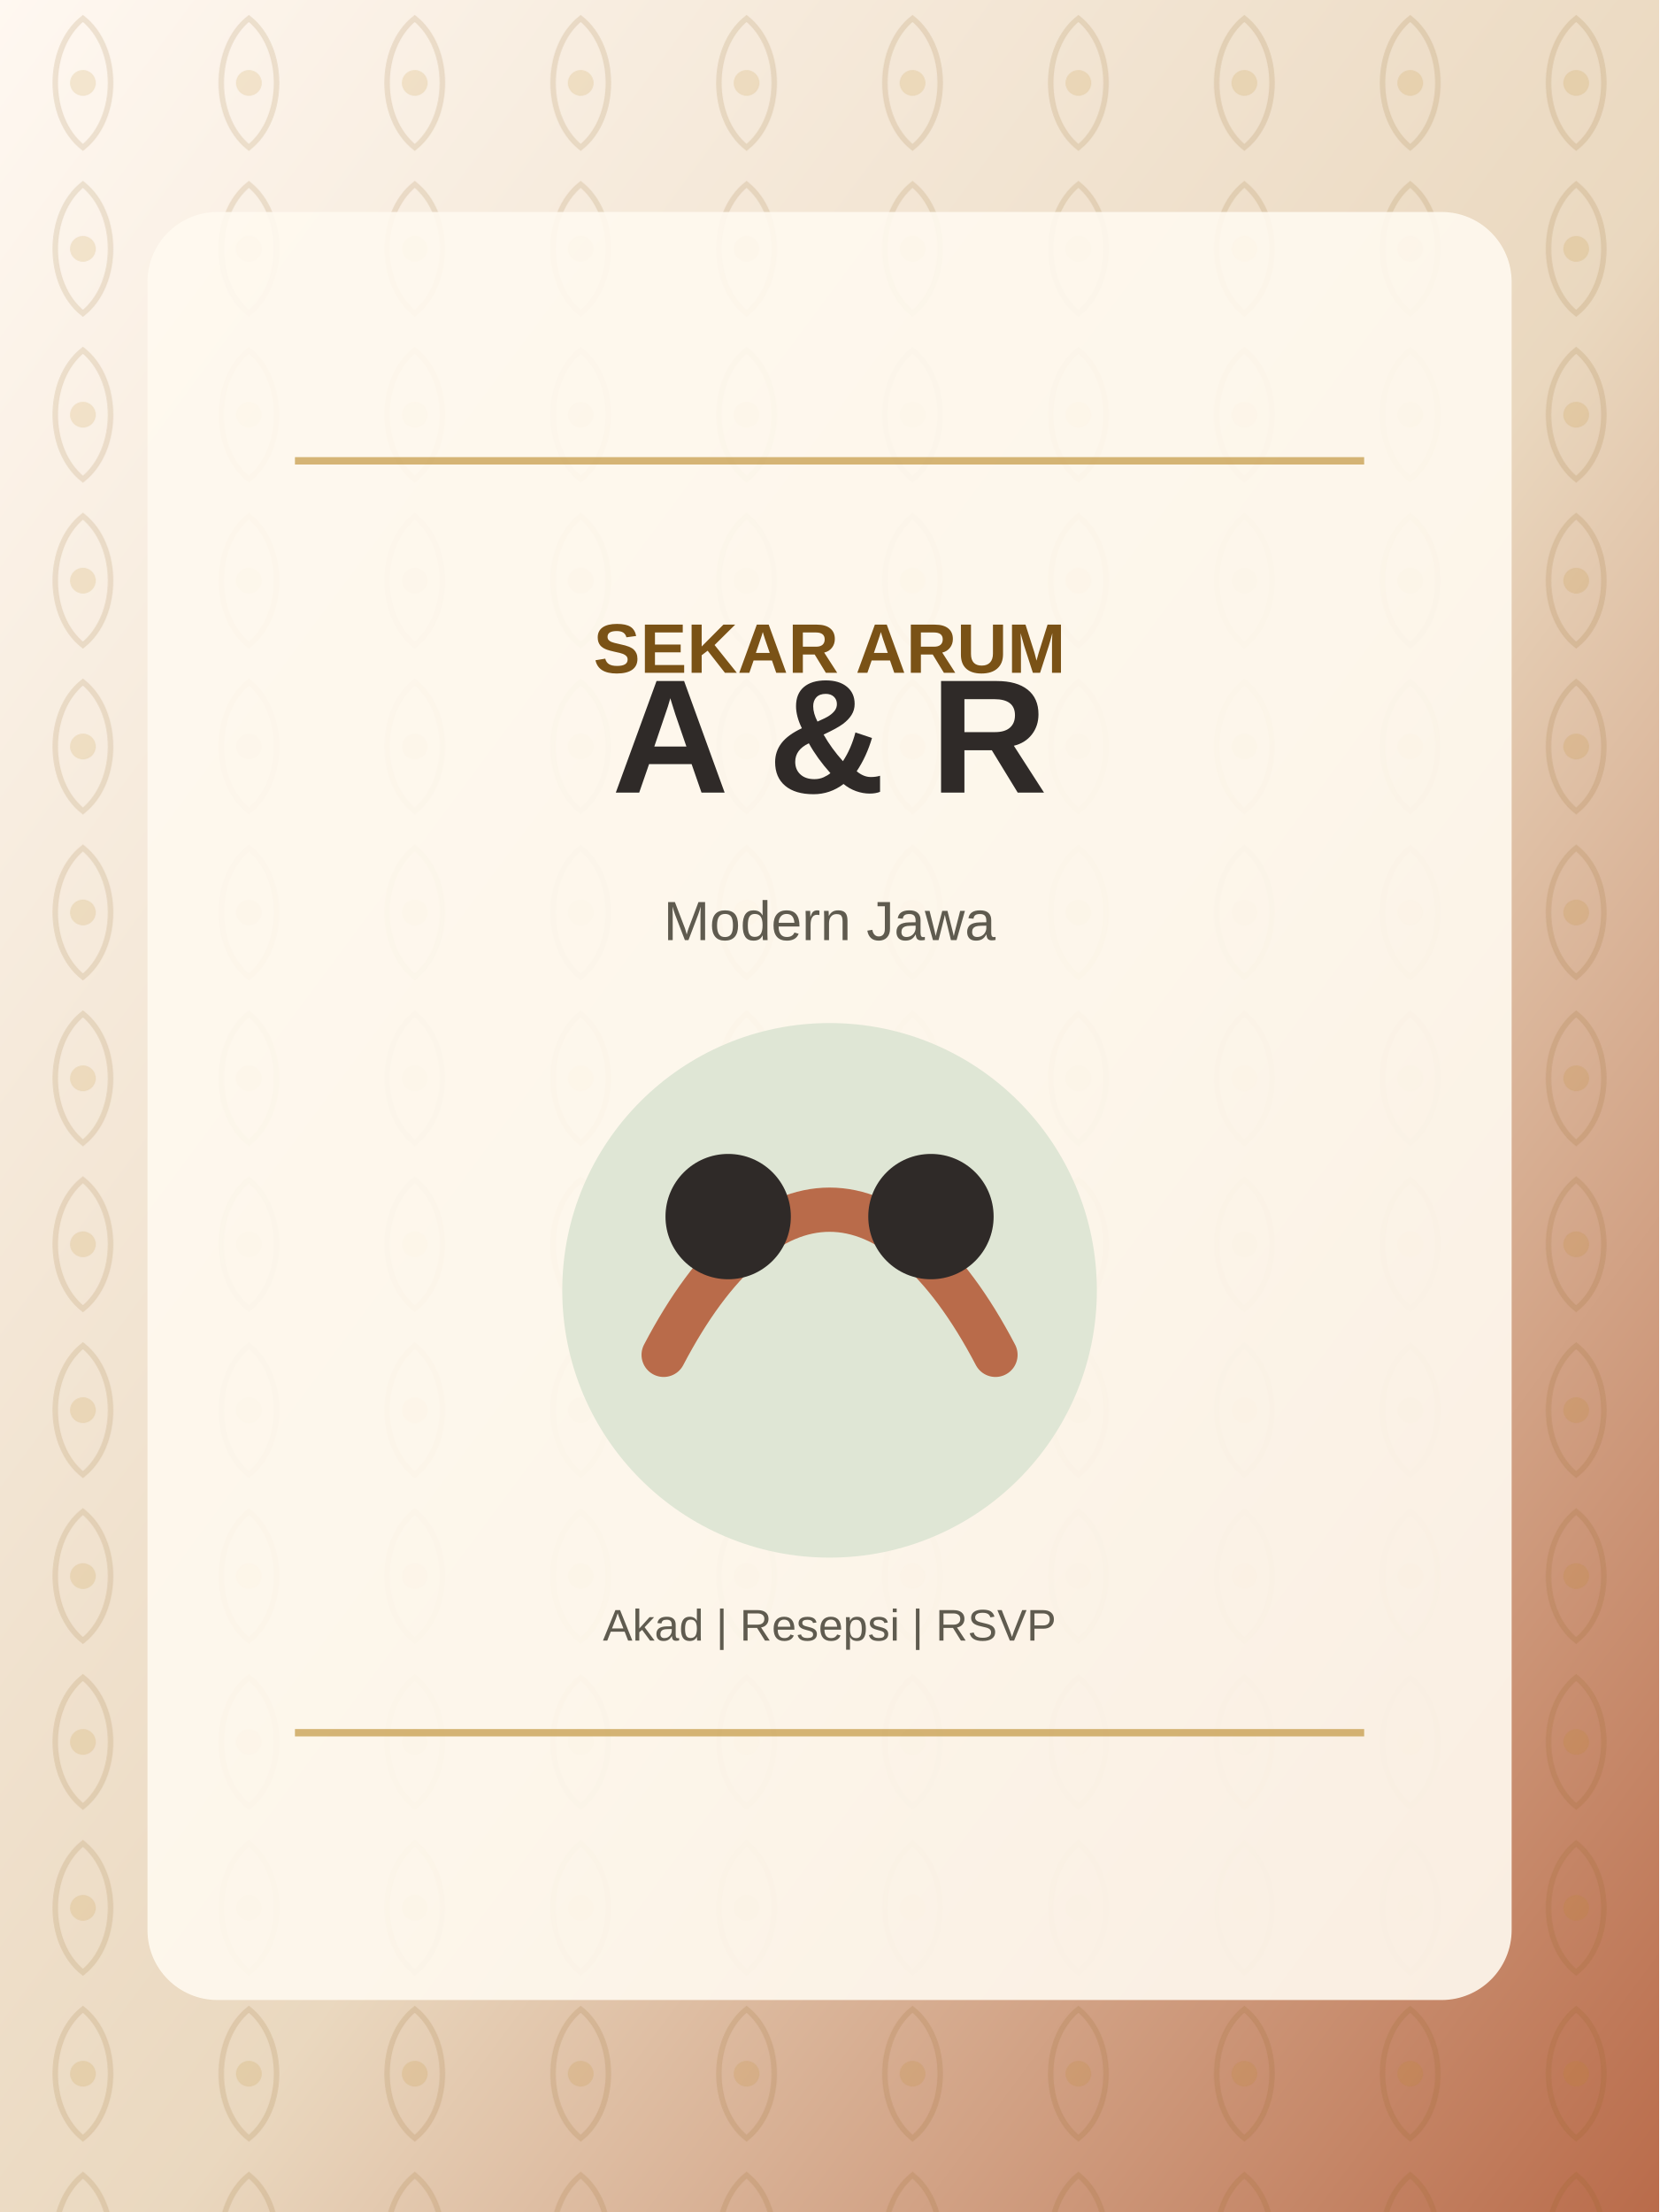
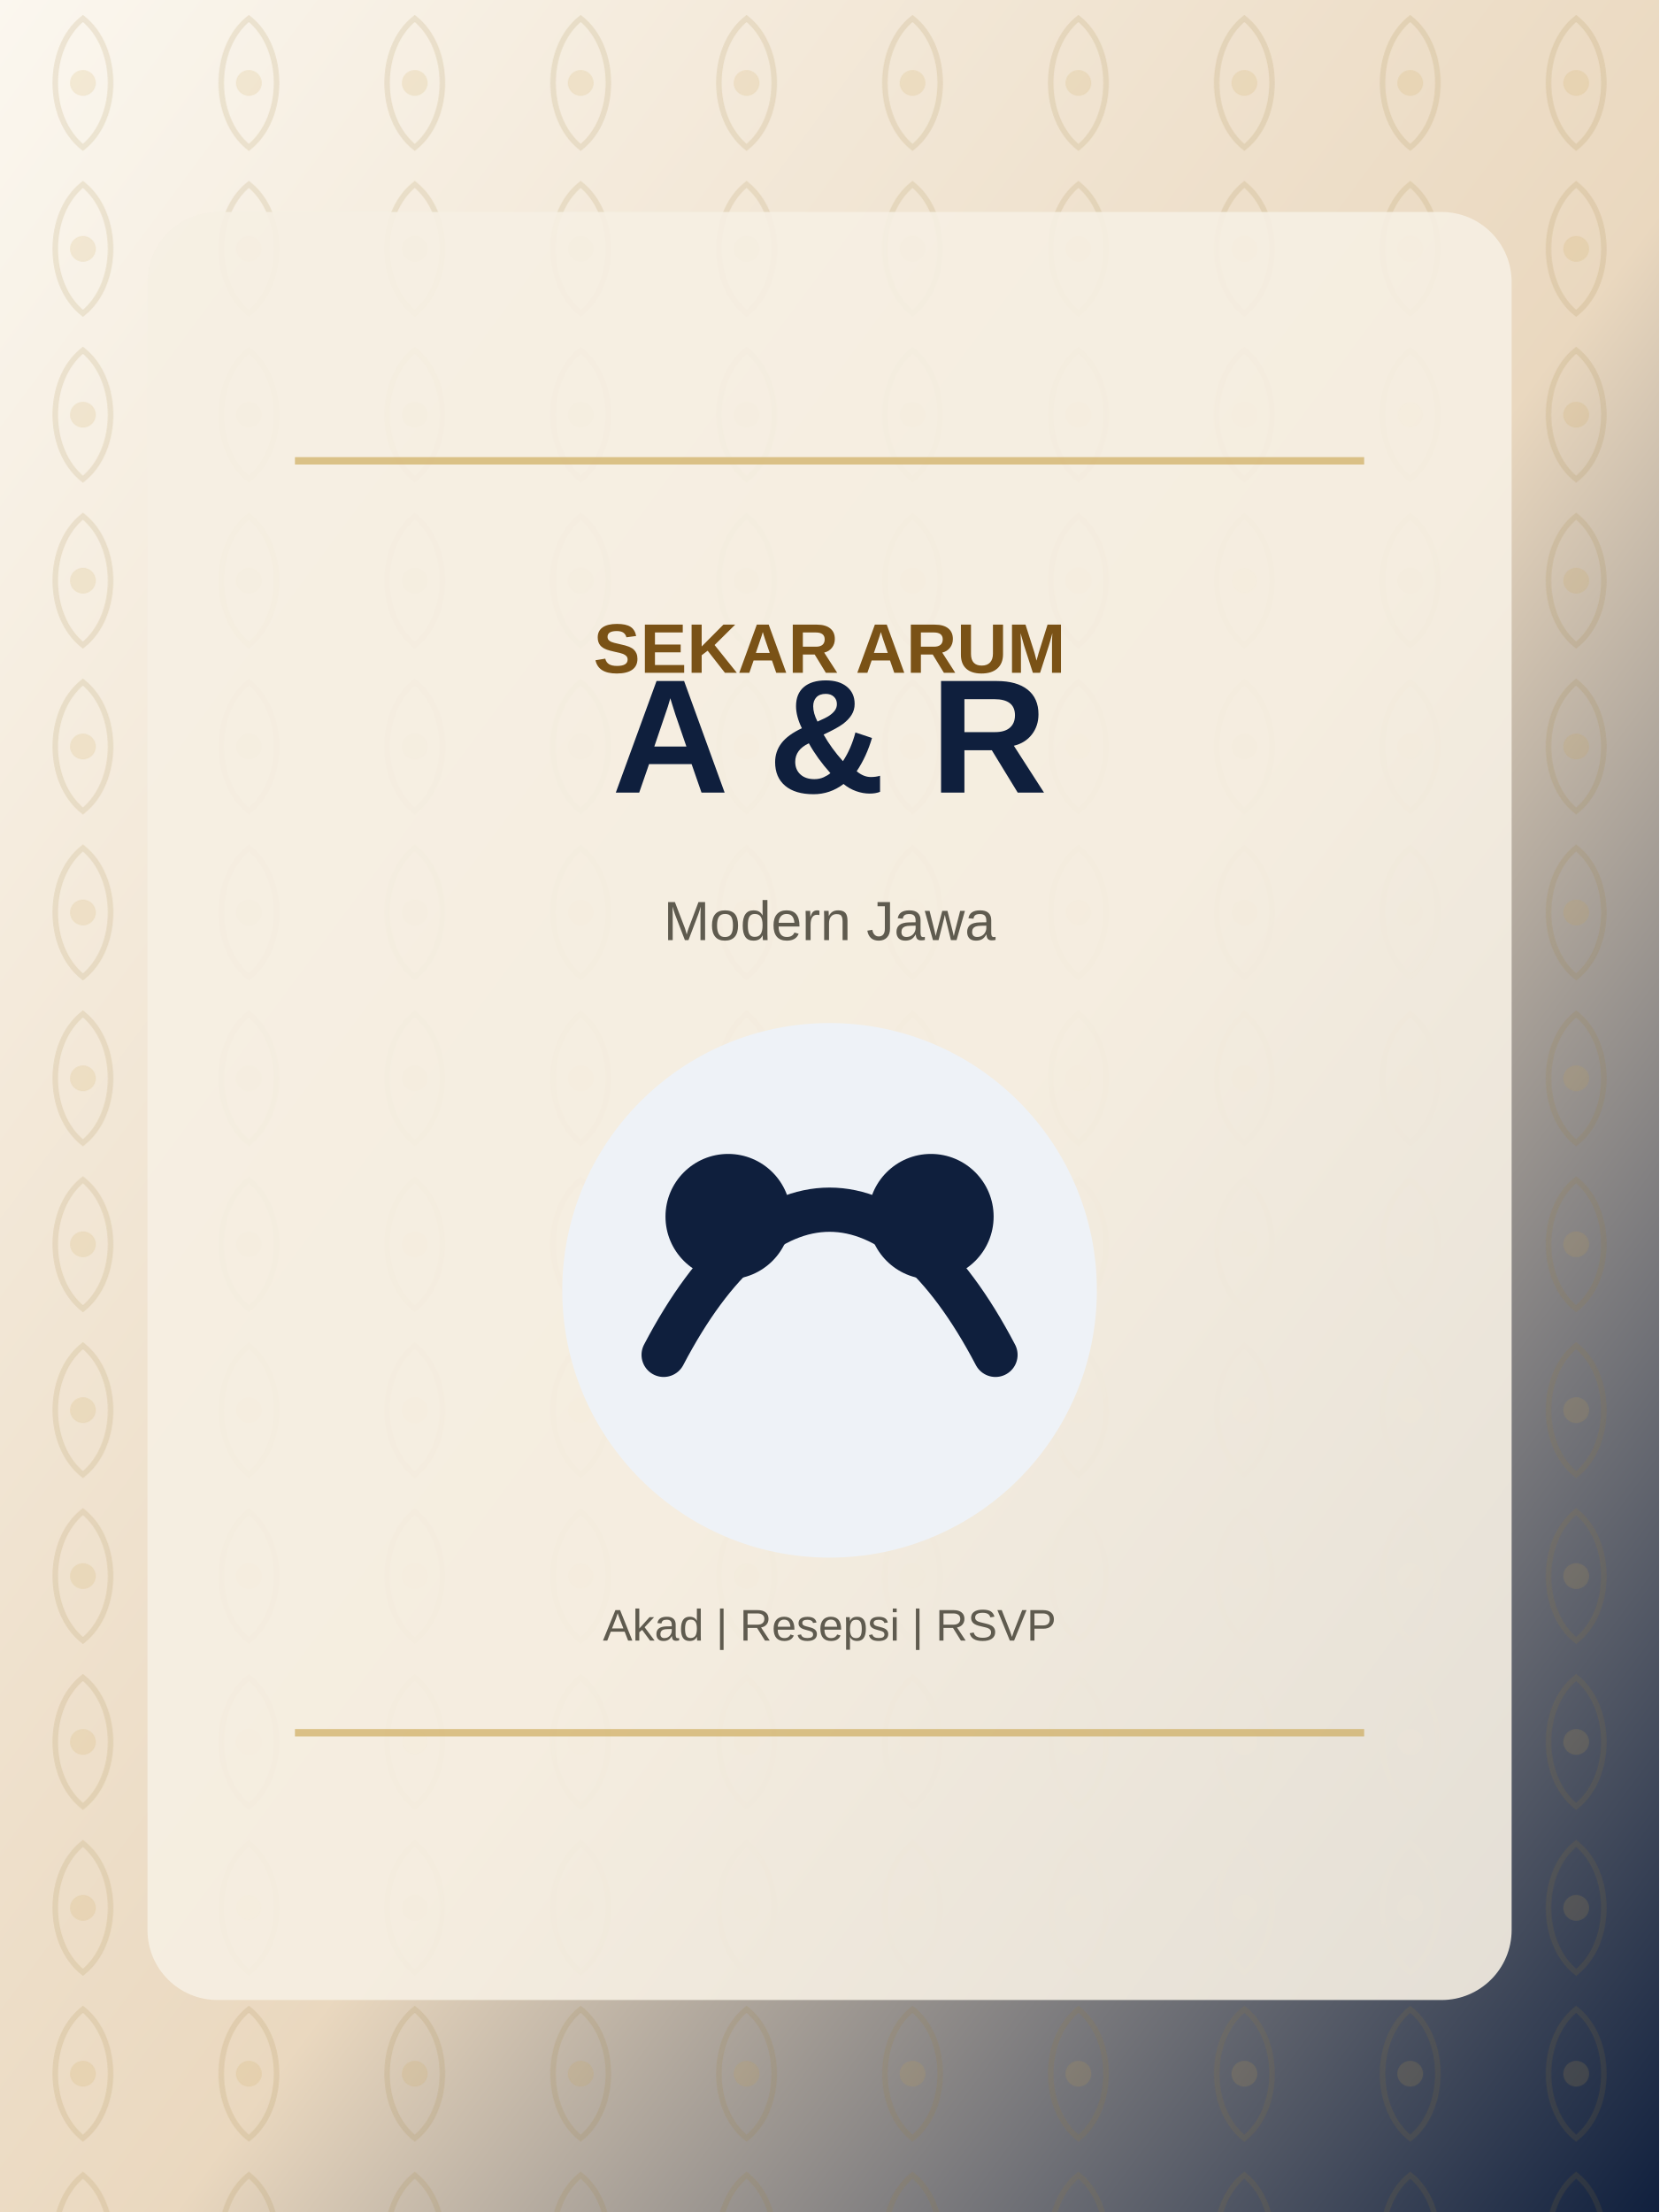
<svg xmlns="http://www.w3.org/2000/svg" viewBox="0 0 900 1200" role="img" aria-labelledby="title desc">
  <defs>
    <linearGradient id="bg" x1="0" y1="0" x2="1" y2="1">
-       <stop offset="0" stop-color="#fff8f1" />
+       <stop offset="0" stop-color="#fbf7ef" />
      <stop offset="0.55" stop-color="#ead8bf" />
-       <stop offset="1" stop-color="#b96b4a" />
+       <stop offset="1" stop-color="#0f1f3d" />
    </linearGradient>
    <pattern id="motif" width="90" height="90" patternUnits="userSpaceOnUse">
-       <path d="M45 10c20 16 20 54 0 70C25 64 25 26 45 10Z" fill="none" stroke="#8a5c16" stroke-width="3" opacity=".25" />
-       <circle cx="45" cy="45" r="7" fill="#b98724" opacity=".28" />
+       <path d="M45 10c20 16 20 54 0 70C25 64 25 26 45 10Z" fill="none" stroke="#9b7a2f" stroke-width="3" opacity=".25" />
+       <circle cx="45" cy="45" r="7" fill="#c8a24a" opacity=".28" />
    </pattern>
  </defs>
  <rect width="900" height="1200" fill="url(#bg)" />
  <rect width="900" height="1200" fill="url(#motif)" opacity=".55" />
-   <rect x="80" y="115" width="740" height="970" rx="38" fill="#fffaf0" opacity=".9" />
-   <path d="M160 250h580M160 940h580" stroke="#b98724" stroke-width="4" opacity=".6" />
+   <rect x="80" y="115" width="740" height="970" rx="38" fill="#f6efe3" opacity=".9" />
+   <path d="M160 250h580M160 940h580" stroke="#c8a24a" stroke-width="4" opacity=".6" />
  <text x="450" y="365" text-anchor="middle" font-family="Arial, sans-serif" font-size="38" font-weight="700" fill="#7a5216">SEKAR ARUM</text>
-   <text x="450" y="430" text-anchor="middle" font-family="Arial, sans-serif" font-size="88" font-weight="900" fill="#2f2a28">A &amp; R</text>
+   <text x="450" y="430" text-anchor="middle" font-family="Arial, sans-serif" font-size="88" font-weight="900" fill="#0f1f3d">A &amp; R</text>
  <text x="450" y="510" text-anchor="middle" font-family="Arial, sans-serif" font-size="30" fill="#5f5b4f">Modern Jawa</text>
-   <circle cx="450" cy="700" r="145" fill="#dfe6d5" />
-   <path d="M360 735c55-105 125-105 180 0" fill="none" stroke="#b96b4a" stroke-width="24" stroke-linecap="round" />
-   <circle cx="395" cy="660" r="34" fill="#2f2a28" />
-   <circle cx="505" cy="660" r="34" fill="#2f2a28" />
+   <circle cx="450" cy="700" r="145" fill="#eef2f7" />
+   <path d="M360 735c55-105 125-105 180 0" fill="none" stroke="#0f1f3d" stroke-width="24" stroke-linecap="round" />
+   <circle cx="395" cy="660" r="34" fill="#0f1f3d" />
+   <circle cx="505" cy="660" r="34" fill="#0f1f3d" />
  <text x="450" y="890" text-anchor="middle" font-family="Arial, sans-serif" font-size="24" fill="#5f5b4f">Akad | Resepsi | RSVP</text>
</svg>
